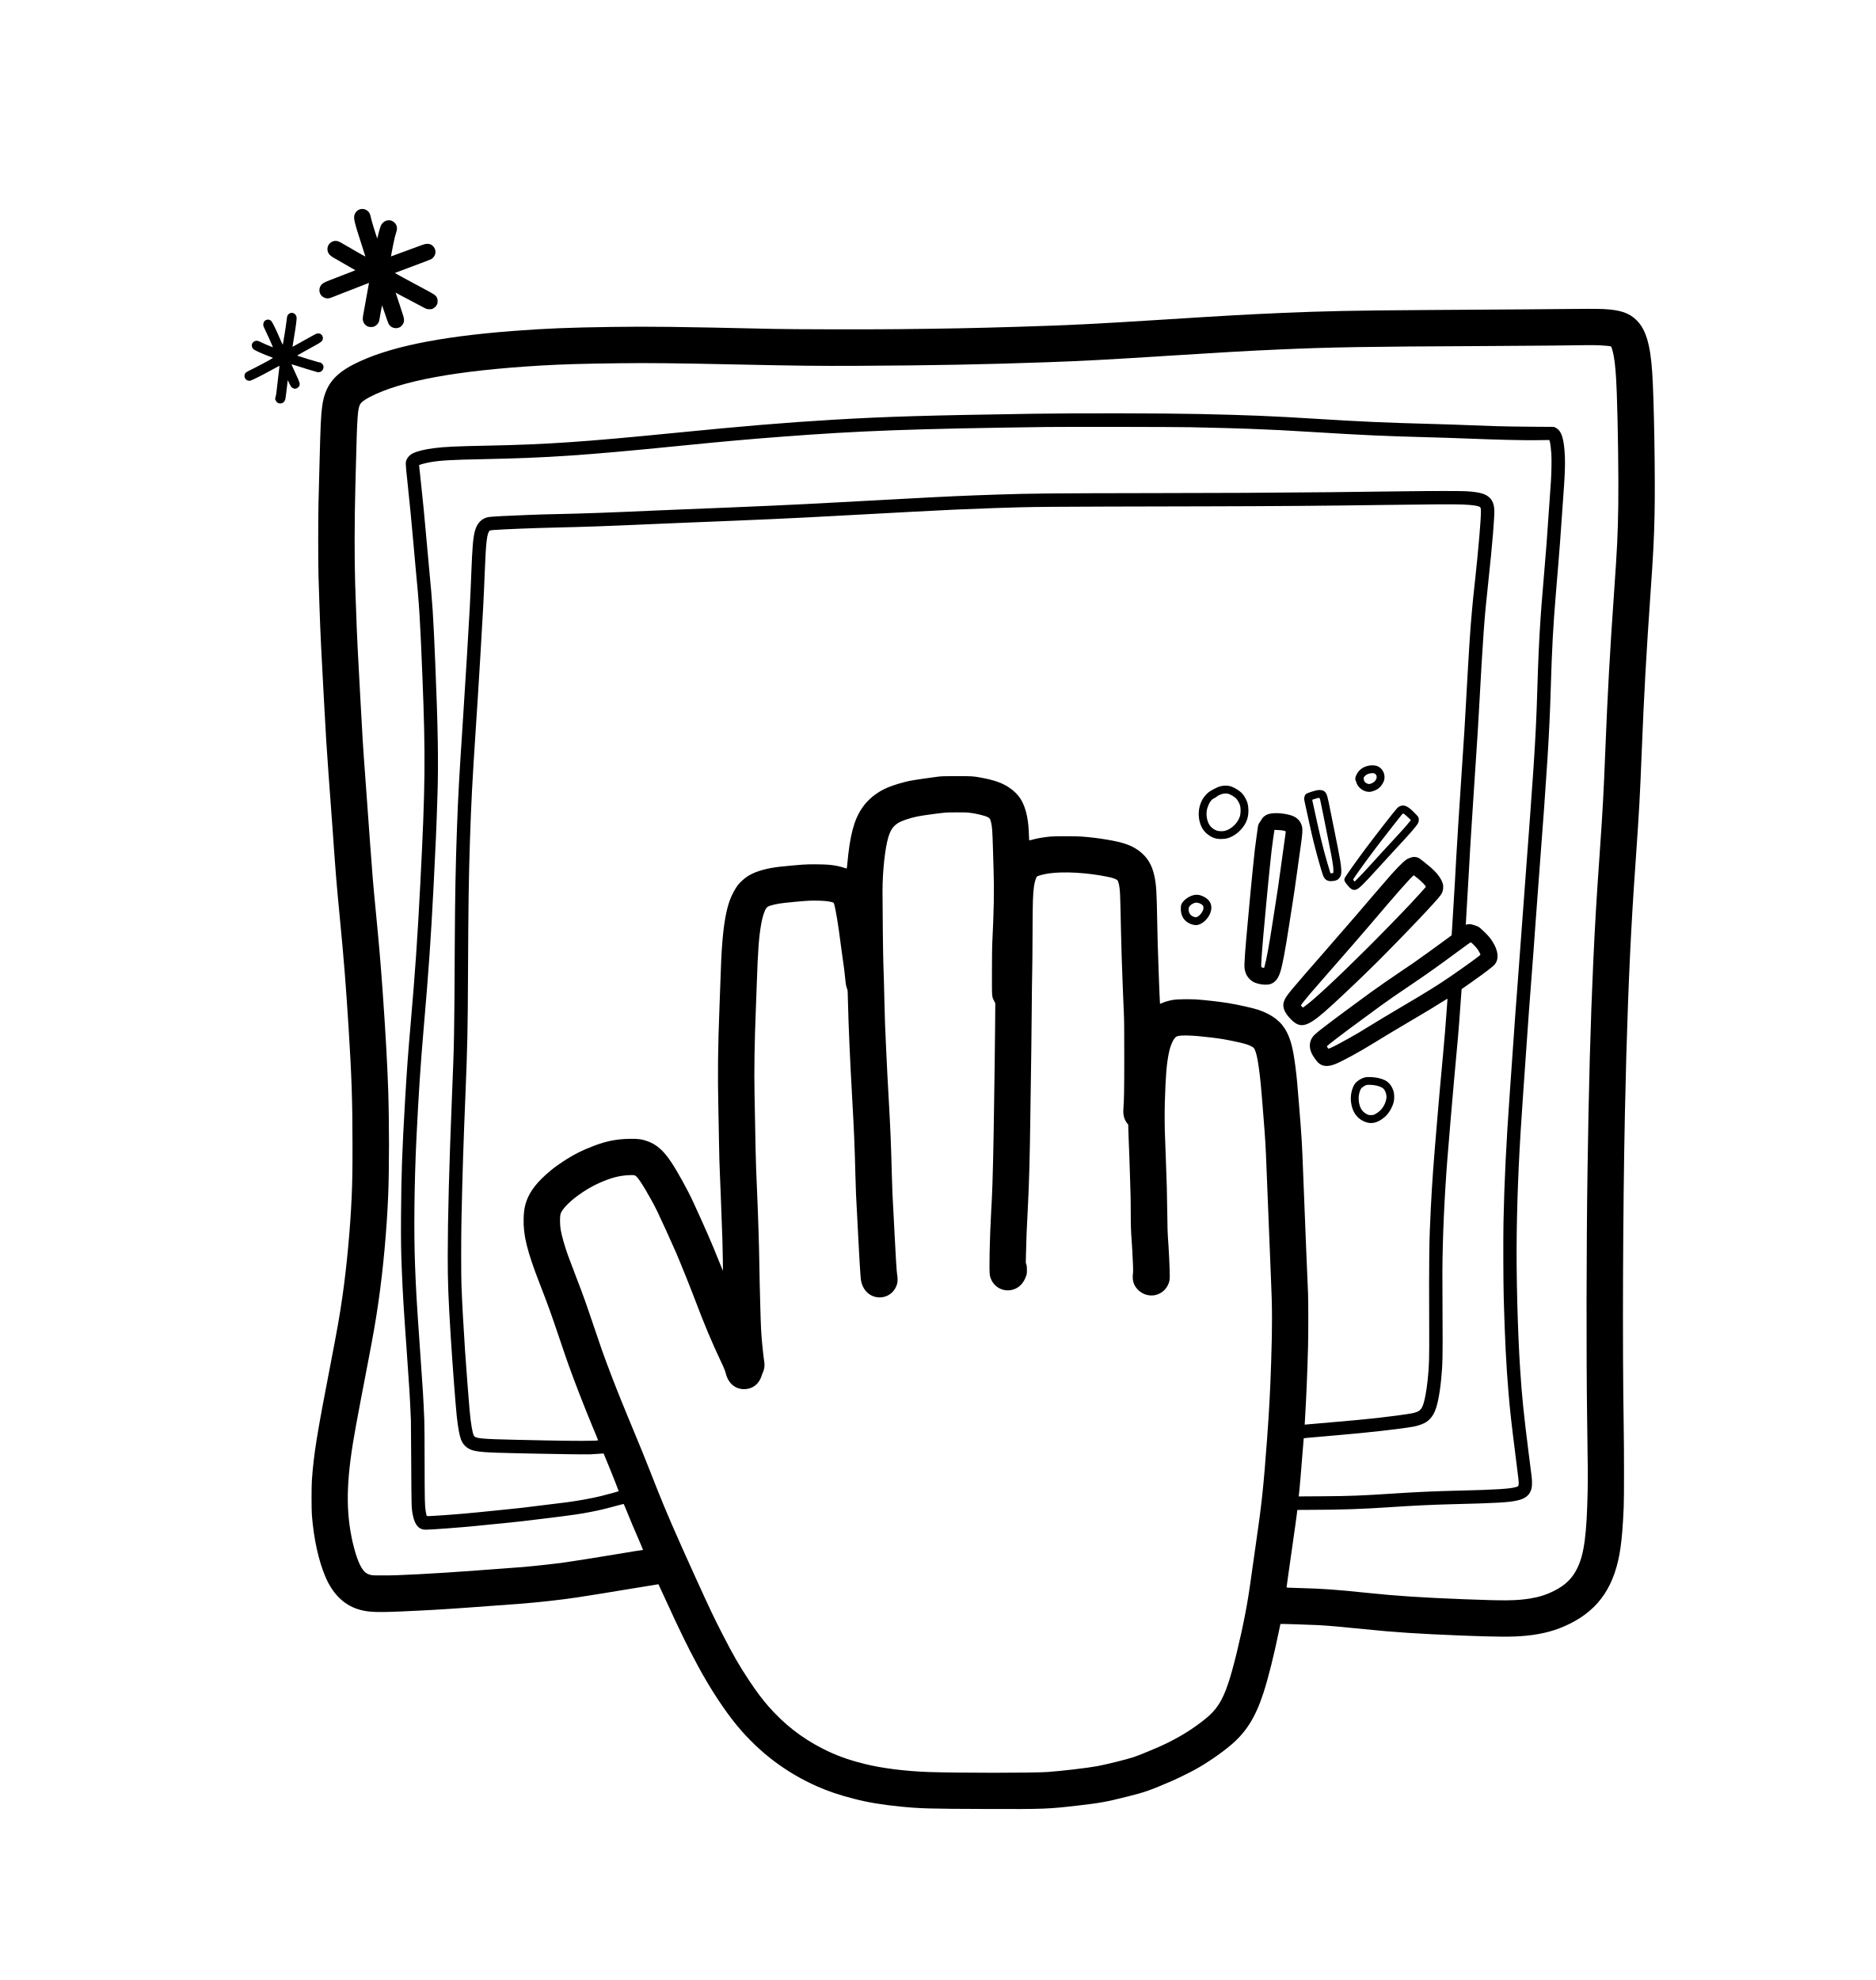
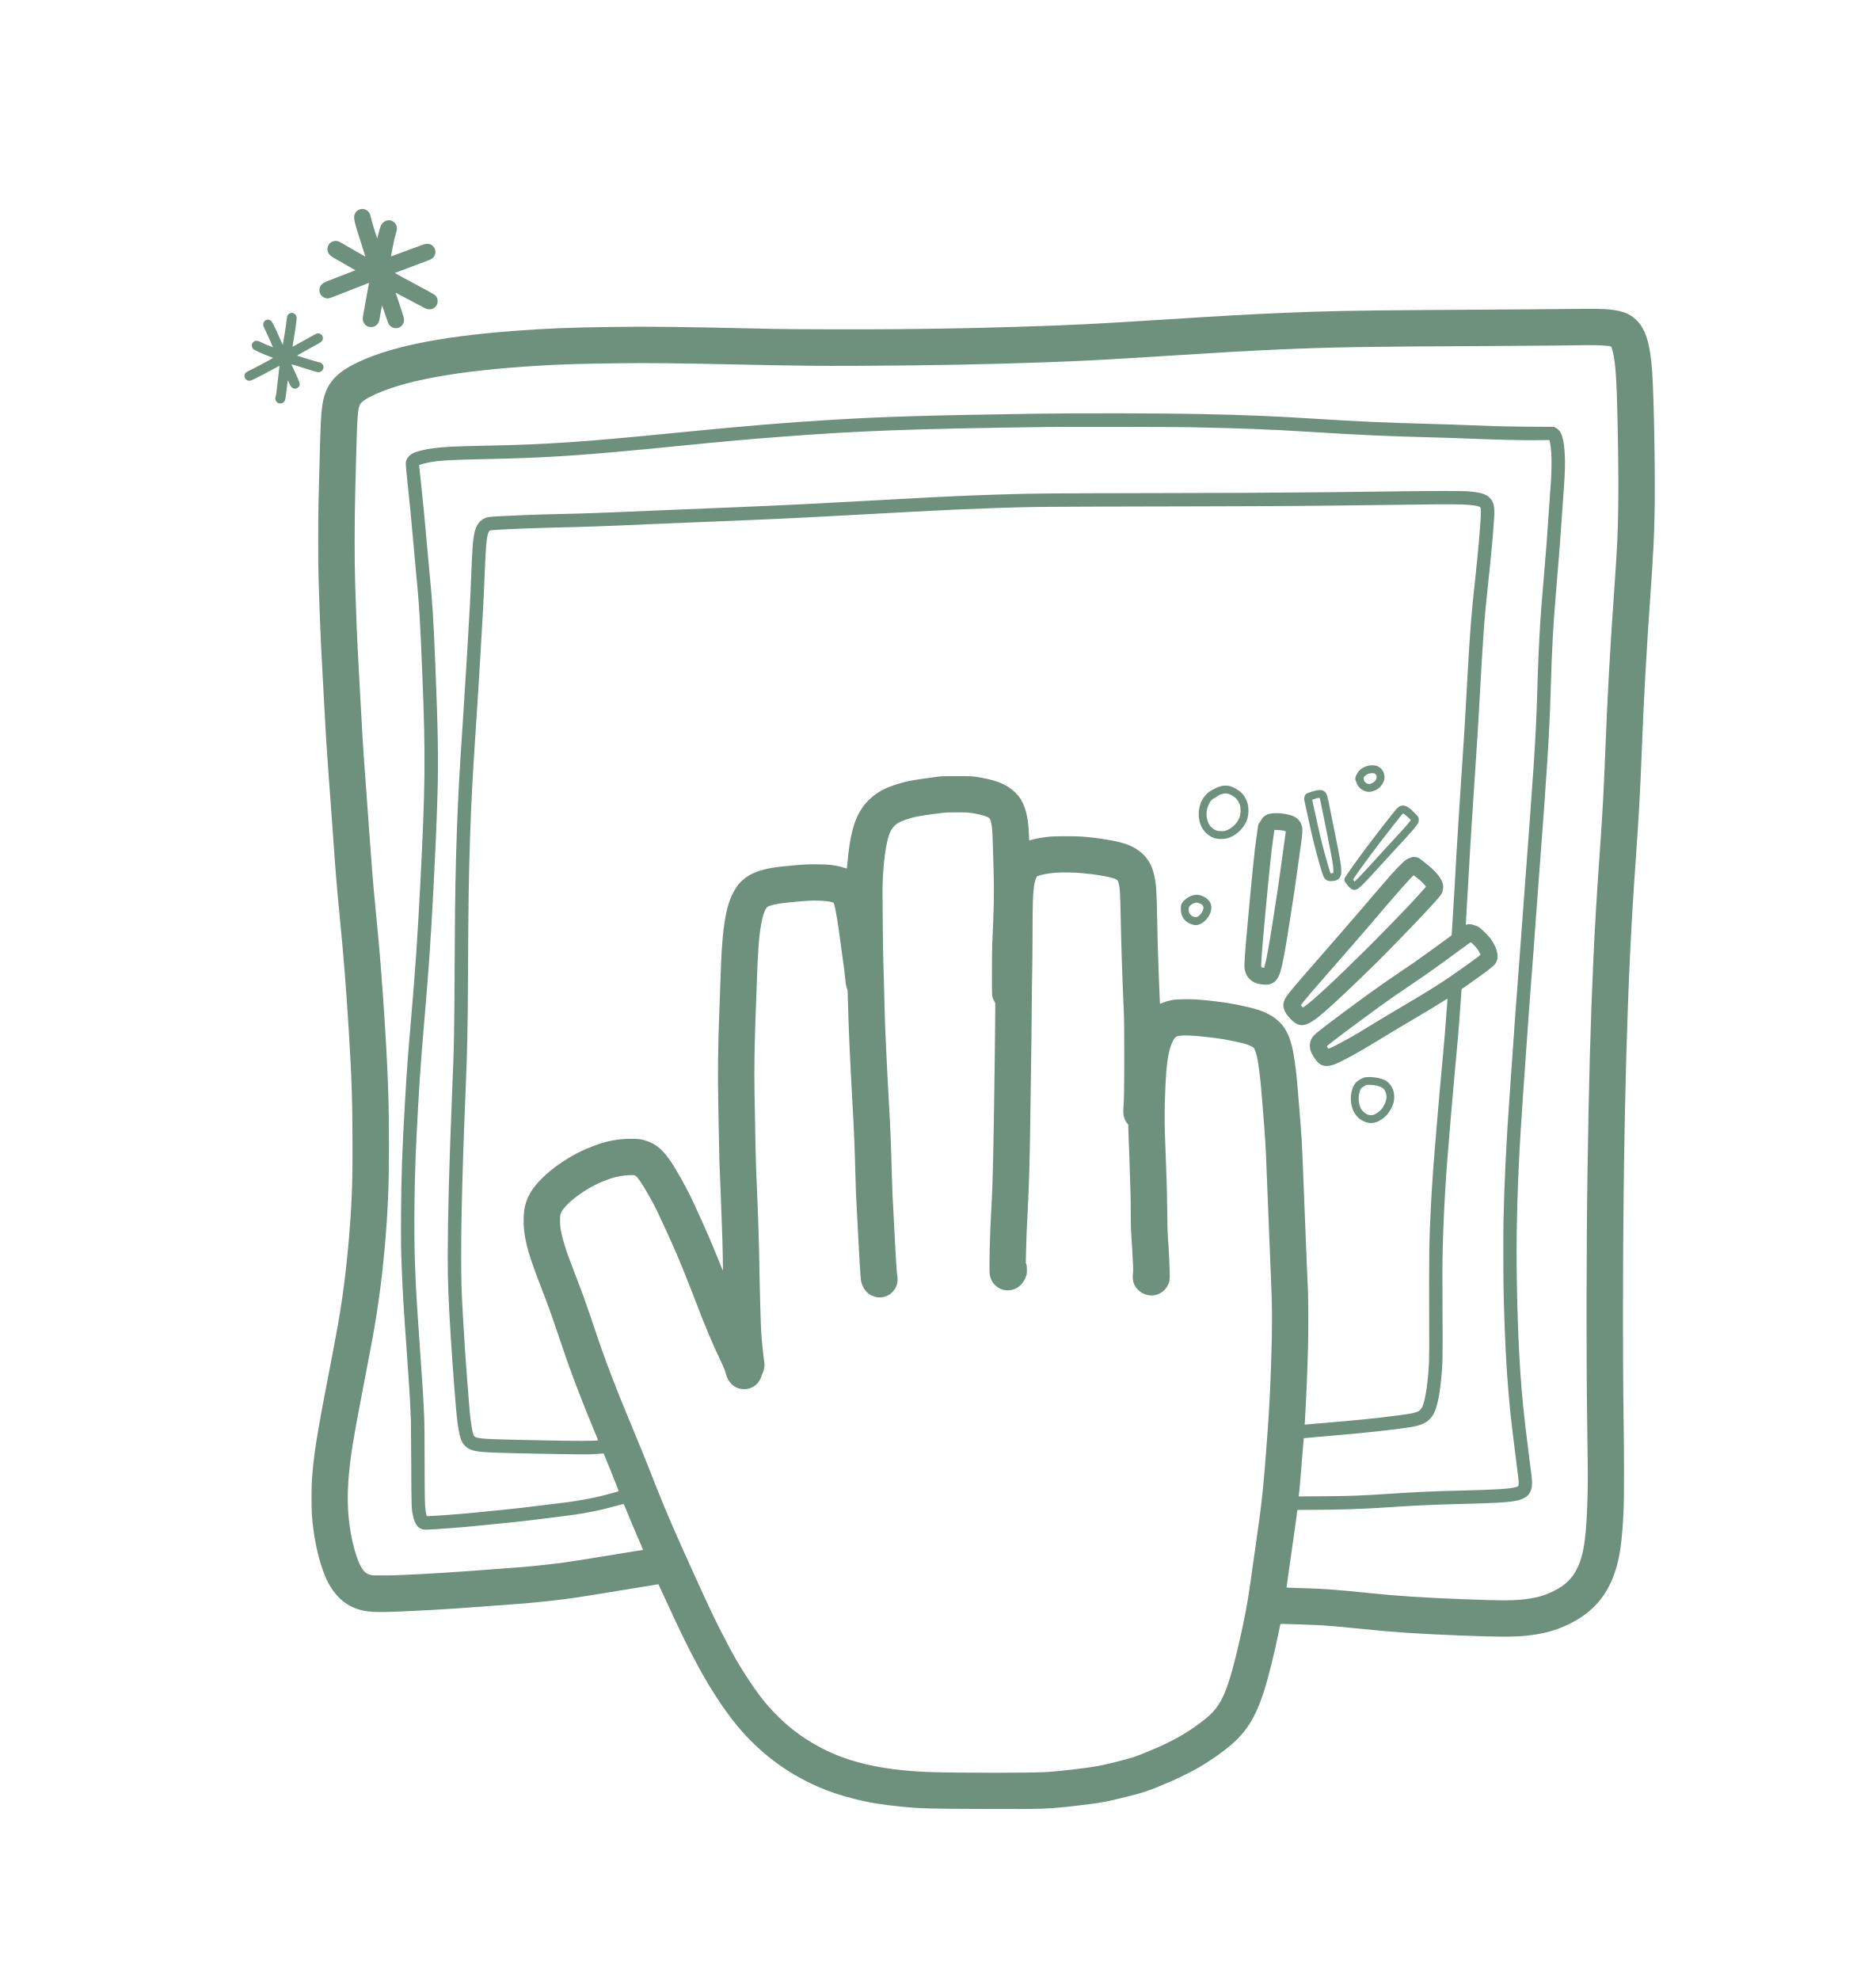
<svg xmlns="http://www.w3.org/2000/svg" version="1.0" width="7647pt" height="8073pt" viewBox="0 0 7647 8073" preserveAspectRatio="xMidYMid meet">
-   <g transform="translate(0,8073) scale(0.1,-0.1)" fill="#000000" stroke="none">
+   <g transform="translate(0,8073) scale(0.1,-0.1)" fill="#6e917d" stroke="none">
    <path d="M14670 72193 c-143 -50 -230 -178 -230 -338 0 -79 40 -252 118 -510 38 -127 324 -1023 337 -1058 4 -9 5 -17 2 -17 -8 0 -290 159 -452 255 -77 45 -210 122 -295 170 -85 48 -191 109 -235 135 -149 90 -257 101 -382 40 -175 -86 -235 -310 -128 -480 44 -70 119 -126 315 -235 58 -32 186 -106 285 -164 99 -58 249 -144 333 -192 l154 -87 -259 -102 c-142 -57 -391 -153 -554 -215 -403 -153 -479 -188 -542 -245 -179 -164 -140 -447 76 -550 114 -55 196 -49 371 25 55 24 222 89 369 145 147 56 453 175 680 265 226 91 412 163 414 161 2 -2 -39 -230 -207 -1145 -55 -300 -57 -321 -35 -404 18 -70 49 -120 104 -170 67 -60 122 -80 221 -81 73 0 93 4 142 27 104 51 179 150 197 260 32 193 107 597 111 597 3 0 60 -166 128 -369 129 -389 147 -428 226 -490 55 -44 135 -71 211 -71 131 0 238 68 297 188 30 61 33 74 32 152 -2 82 -8 105 -171 597 l-170 512 66 -36 c36 -20 80 -44 96 -53 43 -26 892 -473 1010 -533 95 -48 105 -51 192 -55 81 -4 97 -2 146 21 74 34 137 94 172 164 25 50 29 70 30 143 0 73 -4 93 -28 142 -52 107 -84 127 -693 450 -442 234 -986 532 -1013 555 -2 1 -2 5 1 8 2 3 322 122 709 266 387 143 726 272 752 287 120 65 198 205 183 330 -15 129 -98 239 -214 282 -47 18 -72 21 -142 17 -82 -4 -112 -14 -770 -259 -377 -140 -686 -254 -687 -253 -2 1 10 69 27 151 16 82 45 232 65 334 42 217 83 383 126 512 27 80 30 103 26 164 -6 88 -36 154 -97 214 -180 181 -474 103 -571 -150 -30 -80 -83 -269 -110 -393 -12 -59 -23 -106 -25 -104 -6 5 -139 425 -189 592 -29 99 -63 225 -74 280 -28 128 -59 193 -122 249 -89 80 -220 107 -329 69z" />
    <path d="M63730 68130 c-418 -6 -1706 -16 -5515 -40 -3024 -20 -4169 -43 -5960 -120 -1425 -62 -2295 -111 -4795 -270 -2881 -183 -3824 -230 -5980 -295 -1819 -55 -2857 -75 -4890 -96 -1267 -13 -4231 -7 -4990 10 -4004 90 -5102 103 -6660 81 -1764 -25 -2680 -62 -4025 -165 -3059 -234 -5151 -672 -6490 -1359 -814 -417 -1169 -884 -1284 -1691 -54 -377 -71 -728 -116 -2520 -13 -533 -30 -1181 -37 -1440 -16 -624 -16 -2455 0 -2980 55 -1807 81 -2441 152 -3745 22 -399 56 -1029 75 -1400 62 -1195 116 -2058 185 -2970 63 -830 121 -1616 160 -2175 129 -1846 162 -2250 305 -3725 155 -1593 242 -2691 350 -4405 125 -1986 159 -3007 159 -4775 1 -1118 -5 -1441 -34 -2130 -55 -1261 -199 -2818 -376 -4050 -108 -760 -208 -1324 -474 -2700 -577 -2979 -694 -3709 -772 -4795 -18 -243 -18 -1203 0 -1420 79 -983 271 -1855 554 -2520 286 -673 735 -1124 1303 -1309 391 -127 707 -145 1750 -101 1008 43 1744 86 2705 155 691 50 1769 129 2115 155 782 60 1769 169 2395 265 548 84 1363 215 1955 315 341 57 728 120 860 140 132 20 296 47 365 60 68 14 128 21 132 17 5 -5 143 -303 307 -663 543 -1191 873 -1867 1299 -2659 491 -914 1098 -1839 1609 -2452 903 -1083 1980 -1899 3253 -2463 450 -200 912 -355 1515 -510 553 -143 1141 -241 1885 -314 805 -80 1182 -91 3451 -98 2445 -8 2564 -3 3847 147 870 102 1094 143 1947 357 732 183 921 249 1845 648 182 78 714 340 915 450 473 260 1025 636 1440 981 647 537 1035 1156 1364 2174 189 586 436 1574 626 2509 30 151 57 276 59 278 7 7 1201 -30 1536 -47 393 -21 1040 -78 1883 -165 1200 -125 2225 -192 3947 -260 1508 -59 2109 -61 2640 -9 704 68 1252 219 1810 498 1198 598 1840 1570 2054 3111 59 427 95 878 128 1640 17 370 16 2282 0 3265 -55 3300 -34 8763 48 12760 68 3281 168 5974 310 8355 39 651 66 1061 145 2190 128 1840 158 2388 230 4190 93 2338 186 4008 360 6500 114 1628 143 2197 165 3205 32 1488 -21 4704 -96 5800 -77 1135 -258 1744 -629 2115 -307 308 -665 429 -1370 465 -211 10 -899 10 -1645 0z m1510 -1480 c215 -10 428 -31 451 -46 25 -15 74 -182 113 -384 60 -308 97 -755 126 -1540 46 -1232 76 -3478 60 -4540 -18 -1220 -42 -1707 -170 -3540 -169 -2407 -267 -4171 -355 -6395 -74 -1860 -107 -2471 -230 -4225 -136 -1940 -195 -2939 -265 -4470 -113 -2482 -184 -5091 -235 -8570 -45 -3056 -51 -7563 -15 -10005 29 -1993 33 -2492 21 -3015 -38 -1769 -142 -2547 -416 -3117 -204 -425 -488 -704 -955 -938 -316 -158 -605 -250 -971 -310 -563 -90 -1024 -96 -2699 -30 -1741 68 -2718 132 -3900 255 -1362 141 -1835 175 -2775 200 -231 6 -452 13 -492 16 -72 6 -72 6 -67 32 2 15 36 257 74 537 39 281 104 742 146 1025 114 779 214 1514 214 1570 0 7 191 10 593 10 1138 1 2061 32 3142 105 968 66 1788 105 2610 125 1783 43 2301 73 2643 155 329 79 494 220 563 480 27 101 29 310 5 500 -9 72 -68 537 -131 1035 -190 1502 -263 2216 -335 3310 -106 1612 -165 3963 -141 5575 28 1861 101 3427 266 5740 35 495 89 1265 120 1710 83 1221 113 1627 300 4065 8 107 44 607 80 1110 36 503 101 1383 145 1955 331 4331 422 5791 475 7565 51 1729 98 2586 220 4045 151 1796 174 2104 325 4300 35 516 45 888 32 1186 -33 726 -137 1042 -381 1162 l-66 32 -935 6 c-514 4 -1153 14 -1420 23 -619 20 -1007 34 -1140 41 -202 10 -939 35 -1495 50 -1905 51 -2844 93 -4720 210 -1780 111 -2723 150 -4760 195 -1475 32 -4942 38 -6720 11 -4425 -68 -6017 -116 -8220 -246 -1936 -116 -3622 -256 -6485 -540 -3687 -366 -5182 -467 -7595 -515 -1294 -26 -1742 -47 -2170 -101 -389 -49 -718 -131 -890 -222 -91 -49 -179 -136 -220 -221 -66 -135 -66 -132 14 -881 100 -937 172 -1672 236 -2411 30 -353 75 -853 100 -1110 155 -1612 183 -2056 280 -4464 131 -3264 119 -4476 -85 -8435 -117 -2261 -207 -3574 -390 -5680 -116 -1331 -157 -1897 -230 -3135 -124 -2129 -156 -3053 -167 -4750 -6 -1003 0 -1414 32 -2200 41 -996 69 -1467 200 -3300 100 -1399 133 -1935 155 -2480 5 -146 13 -303 16 -350 3 -47 9 -836 13 -1755 9 -1812 10 -1829 66 -2111 82 -408 247 -594 528 -594 216 0 1507 97 2062 155 316 34 824 84 1400 140 311 30 495 52 1500 175 1059 131 1333 170 1795 261 369 73 591 126 1115 270 99 27 185 49 191 49 7 0 33 -52 58 -115 167 -418 433 -1049 655 -1555 44 -102 81 -191 81 -197 0 -7 -10 -13 -22 -13 -37 0 -484 -71 -1058 -169 -599 -101 -1755 -285 -2075 -330 -400 -57 -1201 -146 -1715 -191 -129 -11 -516 -40 -860 -65 -344 -25 -832 -61 -1085 -80 -835 -63 -1701 -118 -2325 -150 -847 -42 -1043 -49 -1445 -49 -385 -1 -438 1 -510 18 -183 42 -282 124 -402 331 -136 235 -286 705 -388 1216 -248 1252 -200 2482 181 4544 116 631 291 1554 454 2395 253 1307 354 1890 465 2665 194 1357 337 2927 395 4340 43 1056 43 2978 0 4280 -35 1050 -110 2385 -225 4004 -88 1224 -140 1841 -289 3371 -97 987 -148 1605 -221 2640 -81 1149 -154 2152 -200 2755 -83 1092 -130 1841 -205 3280 -22 424 -54 1011 -70 1305 -59 1064 -91 1820 -136 3250 -32 1010 -30 2607 6 3960 6 201 19 718 30 1150 42 1676 67 2039 153 2222 46 100 171 199 407 322 1263 658 3541 1077 6960 1281 880 52 1763 78 3264 95 1174 14 2246 2 4701 -50 2549 -54 3401 -64 4930 -56 3098 16 5214 56 7740 146 1515 54 2412 102 4970 265 2284 145 3212 198 4500 255 2157 95 3502 118 8310 140 1155 5 2438 15 2850 20 1469 21 1658 22 1935 10z m-16700 -3339 c1485 -34 1751 -41 2435 -66 900 -33 1453 -61 2645 -135 1969 -122 2864 -162 4675 -210 521 -14 919 -27 1520 -50 1381 -54 2242 -74 2862 -67 l503 6 15 -52 c24 -81 53 -306 66 -507 14 -224 6 -775 -16 -1105 -42 -626 -158 -2288 -180 -2570 -29 -370 -54 -677 -130 -1585 -76 -909 -92 -1111 -115 -1455 -57 -856 -98 -1752 -130 -2860 -32 -1109 -74 -1986 -155 -3205 -60 -897 -200 -2825 -325 -4460 -44 -575 -104 -1394 -135 -1820 -67 -945 -96 -1326 -185 -2490 -83 -1076 -131 -1736 -205 -2820 -30 -443 -82 -1181 -115 -1640 -153 -2153 -224 -3597 -261 -5315 -13 -603 -7 -2491 10 -3095 49 -1733 100 -2741 197 -3885 61 -731 114 -1201 279 -2505 138 -1085 139 -1093 133 -1194 -6 -92 -9 -96 -108 -127 -235 -73 -825 -110 -2270 -144 -1050 -25 -1772 -57 -2800 -125 -1229 -81 -1743 -101 -2864 -107 l-928 -6 6 39 c18 117 108 1155 161 1863 19 255 37 466 39 468 2 2 48 8 102 14 355 33 932 84 1239 109 1170 96 2586 255 3120 350 212 37 427 116 552 201 122 84 228 208 303 359 125 249 226 733 289 1385 59 599 65 906 55 2530 -5 754 -8 1584 -6 1845 8 1385 79 2988 202 4580 58 739 217 2611 275 3240 161 1719 186 2021 249 2915 25 352 48 673 52 713 l6 72 61 44 c34 23 148 103 252 176 649 456 979 707 1048 800 172 228 131 561 -114 940 -86 133 -174 235 -346 399 -173 164 -213 194 -308 222 -38 12 -101 32 -138 45 -80 28 -188 32 -244 9 -20 -8 -38 -13 -40 -11 -2 2 12 255 31 562 40 633 64 1049 101 1734 39 719 61 1100 110 1840 25 371 58 893 75 1160 34 552 66 1025 115 1745 41 599 66 1004 100 1620 181 3280 216 3757 390 5365 157 1448 257 2656 240 2900 -16 228 -71 369 -189 485 -166 163 -408 231 -956 266 -211 13 -1419 13 -2455 -1 -2698 -36 -3974 -49 -5325 -55 -657 -3 -1231 -8 -1275 -10 -44 -3 -1725 -7 -3735 -10 -4256 -7 -4911 -13 -6340 -60 -1286 -43 -2165 -82 -3570 -160 -443 -25 -1194 -65 -1670 -90 -476 -25 -1144 -61 -1485 -80 -1487 -83 -3242 -162 -5995 -270 -355 -14 -892 -36 -1195 -50 -1889 -85 -2934 -123 -3990 -145 -264 -5 -547 -12 -630 -15 -82 -3 -339 -12 -570 -20 -786 -28 -1497 -66 -1621 -85 -282 -45 -483 -247 -569 -572 -73 -280 -104 -639 -145 -1693 -43 -1102 -65 -1534 -185 -3505 -95 -1556 -110 -1794 -175 -2780 -136 -2055 -176 -2774 -225 -4120 -56 -1520 -79 -2753 -90 -4705 -20 -3882 -22 -3989 -115 -6255 -115 -2815 -171 -4945 -172 -6505 0 -1087 22 -1667 122 -3280 72 -1140 197 -2798 246 -3250 47 -441 109 -780 171 -945 75 -202 221 -348 423 -424 226 -84 596 -113 1760 -136 278 -6 694 -14 925 -20 782 -18 1969 -33 2160 -27 105 4 270 14 368 23 98 9 179 15 181 13 4 -4 133 -319 283 -689 108 -265 333 -840 333 -849 0 -9 -449 -132 -730 -201 -358 -88 -906 -188 -1370 -250 -246 -32 -1454 -182 -1860 -229 -140 -17 -446 -49 -680 -71 -515 -49 -704 -68 -1140 -115 -653 -69 -2021 -168 -2041 -148 -15 15 -37 104 -53 218 -34 231 -38 419 -41 1930 -1 918 -6 1607 -13 1775 -38 907 -52 1140 -187 3047 -126 1795 -149 2186 -190 3238 -54 1403 -31 3410 60 5270 87 1763 167 2969 295 4445 199 2296 284 3510 400 5745 87 1685 120 2454 160 3750 42 1344 18 2740 -90 5335 -84 2010 -112 2435 -250 3865 -27 281 -75 801 -105 1155 -76 886 -147 1608 -255 2604 -28 253 -50 463 -50 467 0 21 268 93 475 128 426 71 851 94 2185 121 2583 52 4094 154 7950 540 1790 179 2804 270 4175 374 3198 244 5320 322 10785 396 813 11 5317 4 5880 -9z m11095 -3151 c363 -16 568 -41 675 -83 70 -28 79 -51 79 -209 2 -313 -98 -1488 -229 -2708 -95 -879 -96 -882 -129 -1250 -79 -852 -125 -1562 -261 -4020 -45 -811 -65 -1140 -120 -1945 -27 -401 -70 -1052 -95 -1445 -25 -393 -65 -1019 -90 -1390 -25 -371 -61 -961 -80 -1310 -19 -349 -46 -840 -60 -1090 -23 -412 -42 -725 -108 -1775 l-22 -339 -235 -174 c-328 -243 -1123 -816 -1315 -948 -88 -61 -295 -201 -460 -311 -412 -276 -1079 -739 -1315 -913 -256 -188 -670 -493 -945 -694 -347 -254 -934 -697 -1115 -841 -91 -73 -195 -164 -232 -203 -184 -196 -217 -467 -87 -738 43 -92 177 -285 247 -357 162 -166 380 -194 675 -86 286 105 1045 519 1692 923 307 191 885 538 1567 939 622 366 722 427 1078 652 144 91 266 165 270 165 4 0 6 -19 4 -42 -2 -24 -18 -236 -35 -473 -38 -543 -86 -1121 -149 -1810 -115 -1237 -153 -1667 -229 -2565 -169 -1996 -204 -2480 -266 -3665 -67 -1299 -76 -1979 -65 -4840 5 -1314 -2 -1570 -61 -2135 -51 -499 -134 -920 -218 -1105 -33 -73 -96 -146 -156 -181 -60 -34 -172 -71 -289 -93 -189 -37 -956 -138 -1396 -186 -594 -63 -1136 -115 -1625 -155 -203 -16 -586 -50 -850 -74 -264 -24 -481 -43 -482 -42 -2 1 6 142 17 312 47 752 94 1857 120 2874 13 489 13 1820 0 2165 -6 149 -21 518 -35 820 -14 303 -34 784 -45 1070 -11 286 -34 849 -50 1250 -17 402 -46 1140 -65 1640 -55 1435 -56 1447 -171 2885 -70 881 -98 1176 -144 1540 -97 754 -185 1112 -360 1455 -210 413 -578 701 -1145 898 -203 70 -828 211 -1225 276 -367 60 -1002 132 -1341 152 -266 15 -760 7 -899 -15 -180 -29 -360 -80 -494 -140 -33 -14 -61 -24 -64 -21 -3 2 -11 170 -18 372 -7 203 -18 467 -24 588 -9 197 -19 479 -50 1460 -5 165 -14 568 -20 895 -22 1256 -38 1525 -116 1892 -99 468 -302 794 -649 1043 -306 219 -632 331 -1275 439 -367 62 -669 98 -1050 128 -228 17 -1080 17 -1260 0 -299 -29 -556 -74 -762 -132 -57 -16 -105 -26 -108 -23 -3 2 -6 48 -8 101 -9 371 -34 643 -78 862 -115 582 -329 922 -754 1203 -273 180 -604 295 -1130 391 -322 59 -359 61 -980 61 -487 0 -600 -3 -740 -18 -229 -25 -1019 -141 -1170 -172 -286 -58 -649 -167 -893 -266 -450 -185 -830 -490 -1078 -866 -322 -488 -483 -1109 -587 -2253 -15 -160 -21 -194 -33 -191 -7 2 -62 19 -120 37 -332 102 -612 134 -1189 134 -379 0 -517 -10 -1370 -95 -557 -56 -1027 -190 -1330 -378 -140 -87 -314 -241 -411 -362 -112 -140 -256 -408 -334 -619 -153 -414 -253 -985 -314 -1781 -33 -421 -48 -753 -76 -1600 -9 -253 -24 -685 -35 -960 -66 -1692 -77 -2723 -46 -4180 9 -407 20 -1026 26 -1375 10 -631 17 -850 45 -1510 8 -190 19 -455 25 -590 15 -351 58 -1531 69 -1890 13 -382 25 -1237 19 -1230 -3 3 -64 152 -136 331 -334 832 -563 1358 -1074 2469 -226 492 -640 1242 -899 1630 -315 471 -589 713 -956 846 -240 87 -395 108 -738 101 -529 -10 -931 -88 -1440 -279 -494 -186 -857 -370 -1275 -647 -303 -201 -447 -311 -685 -522 -473 -419 -748 -821 -855 -1249 -42 -164 -60 -315 -67 -551 -20 -683 139 -1327 657 -2664 353 -910 428 -1116 810 -2245 255 -753 281 -829 380 -1105 218 -611 643 -1705 938 -2415 49 -118 126 -304 172 -413 45 -109 80 -201 77 -203 -27 -27 -962 -29 -2137 -4 -256 6 -784 17 -1175 25 -1458 31 -1693 54 -1754 173 -57 111 -122 498 -170 1012 -30 314 -145 1822 -186 2430 -69 1039 -120 1957 -147 2680 -16 416 -16 1944 0 2680 42 1943 77 3038 162 5105 80 1944 94 2606 105 4960 13 2799 28 3835 80 5440 49 1490 97 2413 235 4490 66 991 87 1328 190 3020 107 1771 135 2307 180 3450 46 1180 91 1545 201 1627 19 15 53 21 150 28 410 31 1741 83 2509 100 1181 25 2157 60 4050 145 305 14 899 39 1320 55 2909 115 4418 183 5975 270 391 22 1059 58 1485 80 426 22 1178 63 1670 90 1328 73 2214 113 3440 155 1650 55 1660 55 8575 70 2792 6 4925 22 7230 56 1786 26 2935 33 3260 19z m-20163 -12560 c304 -29 715 -128 831 -200 63 -40 81 -73 111 -199 44 -187 55 -337 76 -1051 5 -195 17 -593 26 -885 28 -885 14 -1623 -56 -3060 -5 -104 -10 -604 -10 -1110 -2 -1050 -6 -990 88 -1175 l48 -95 -7 -925 c-4 -509 -13 -1204 -18 -1545 -6 -341 -16 -993 -21 -1450 -23 -1798 -61 -3456 -95 -4075 -3 -58 -14 -265 -25 -460 -63 -1142 -91 -2451 -56 -2633 81 -423 473 -689 887 -602 279 59 483 254 591 565 31 91 33 101 33 250 0 134 -3 165 -23 227 l-22 72 9 408 c17 669 28 959 66 1658 61 1151 89 2165 115 4215 10 834 26 1897 35 2430 3 173 10 864 16 1535 5 671 14 1391 20 1600 6 209 12 911 14 1560 4 1297 14 1620 61 1949 24 167 83 355 122 389 39 33 286 97 487 126 607 86 1561 32 2375 -135 246 -50 376 -97 424 -154 15 -19 31 -61 44 -117 57 -244 62 -353 92 -1868 12 -589 43 -1591 65 -2105 8 -190 19 -475 25 -635 6 -159 18 -459 28 -665 14 -318 17 -592 17 -1810 -1 -1393 -6 -1717 -35 -2115 -19 -248 33 -437 165 -600 l32 -40 7 -265 c3 -146 11 -350 16 -455 10 -200 33 -840 50 -1430 6 -192 15 -484 20 -648 6 -163 10 -516 10 -785 0 -500 9 -788 35 -1112 16 -203 38 -598 56 -1015 9 -214 9 -286 -1 -350 -7 -48 -11 -127 -8 -191 8 -179 69 -326 192 -460 228 -250 584 -325 880 -185 159 75 278 191 356 345 63 127 82 214 81 391 0 284 -45 1205 -77 1585 -11 129 -18 407 -24 920 -4 404 -13 888 -19 1075 -7 187 -23 678 -37 1090 -13 413 -29 831 -34 930 -18 325 -23 1061 -11 1455 35 1117 70 1556 162 2015 69 348 209 641 327 688 161 64 643 48 1428 -48 405 -50 531 -71 1022 -176 344 -73 500 -124 636 -206 53 -32 62 -44 92 -108 65 -141 110 -339 163 -715 65 -463 87 -690 186 -1935 82 -1032 98 -1296 130 -2160 39 -1026 158 -3974 180 -4465 57 -1247 59 -1986 10 -3475 -39 -1183 -79 -1939 -165 -3110 -146 -1972 -219 -2661 -449 -4235 -49 -338 -120 -831 -156 -1095 -125 -911 -179 -1249 -285 -1805 -201 -1048 -492 -2242 -695 -2845 -240 -715 -477 -1083 -935 -1451 -530 -426 -1083 -766 -1750 -1075 -328 -151 -969 -415 -1175 -482 -285 -94 -1104 -297 -1471 -366 -394 -74 -1539 -208 -2049 -241 -639 -41 -3620 -41 -4840 0 -943 32 -1933 158 -2634 336 -690 176 -1156 347 -1696 623 -852 436 -1555 986 -2202 1721 -253 290 -493 610 -788 1055 -412 622 -638 1014 -1082 1880 -352 685 -520 1039 -1098 2310 -829 1824 -1199 2677 -1602 3695 -121 306 -147 373 -268 680 -209 534 -326 822 -923 2260 -313 757 -583 1440 -843 2139 -135 361 -208 569 -454 1296 -422 1244 -471 1382 -751 2110 -270 704 -293 766 -356 940 -146 412 -260 808 -303 1060 -35 204 -39 516 -8 644 39 165 325 473 684 738 299 222 622 411 924 543 481 209 803 290 1215 307 188 7 217 0 290 -75 144 -148 547 -825 825 -1387 118 -239 613 -1325 772 -1694 200 -467 588 -1431 788 -1961 357 -946 679 -1715 1032 -2458 144 -305 176 -383 217 -537 103 -384 382 -615 741 -615 293 0 541 158 665 425 21 44 43 102 49 129 7 26 25 75 41 107 61 120 90 289 70 414 -25 163 -51 379 -79 660 -51 517 -64 747 -86 1595 -8 316 -19 735 -25 930 -5 195 -12 558 -15 805 -10 753 -46 1902 -100 3165 -8 195 -22 513 -30 705 -8 193 -19 595 -25 895 -5 300 -14 784 -20 1075 -5 292 -15 784 -21 1095 -20 981 -2 2153 56 3570 8 195 24 627 35 960 45 1340 85 1895 176 2412 64 368 166 653 256 718 87 63 399 137 718 169 741 76 940 91 1195 91 350 0 595 -23 735 -67 53 -17 56 -20 72 -68 60 -182 178 -894 262 -1575 25 -201 65 -498 90 -660 50 -327 75 -531 106 -846 20 -208 39 -304 79 -396 18 -42 20 -85 30 -539 22 -962 80 -2286 171 -3894 75 -1324 101 -1935 130 -3095 17 -675 28 -930 80 -1850 11 -190 26 -493 35 -675 30 -637 88 -1597 106 -1755 45 -389 283 -675 621 -744 231 -47 470 18 643 176 106 96 188 237 221 376 21 86 21 256 0 342 -19 84 -66 807 -106 1650 -11 234 -27 540 -35 680 -52 921 -60 1099 -80 1840 -33 1260 -53 1732 -130 3100 -45 798 -58 1052 -100 1950 -47 1015 -53 1165 -70 1930 -16 707 -29 1192 -45 1615 -11 282 -34 2346 -33 2905 2 806 103 1740 237 2183 91 298 192 446 394 578 133 87 481 206 784 268 229 47 1038 156 1218 164 176 8 758 6 852 -3z m20627 -5397 c59 -60 131 -143 160 -186 50 -75 111 -191 111 -212 0 -25 -571 -439 -1220 -886 -495 -341 -1003 -657 -2020 -1254 -422 -248 -1049 -625 -1340 -805 -353 -219 -433 -266 -795 -470 -319 -179 -627 -341 -748 -391 -87 -36 -82 -37 -123 38 -15 27 -16 34 -4 48 37 44 715 561 1240 945 124 90 362 265 530 389 168 124 361 266 430 316 262 192 688 486 1295 895 565 381 1024 707 1798 1278 381 282 549 402 565 402 7 0 62 -48 121 -107z" />
    <path d="M55833 49516 c-266 -51 -440 -185 -538 -416 -33 -77 -38 -161 -13 -200 9 -14 22 -45 28 -70 61 -234 345 -420 581 -381 90 15 210 61 285 110 125 80 245 252 273 389 48 233 -86 478 -301 552 -80 27 -218 34 -315 16z m234 -332 c45 -34 66 -70 71 -123 12 -130 -128 -270 -296 -297 -82 -13 -222 85 -222 155 0 16 -4 41 -10 56 -18 47 26 111 115 169 95 61 284 83 342 40z" />
    <path d="M49857 48689 c-99 -13 -205 -51 -346 -125 -178 -94 -220 -123 -318 -221 -285 -285 -388 -770 -252 -1186 71 -219 189 -374 377 -497 163 -107 309 -146 516 -137 165 6 256 29 401 101 177 89 329 218 452 383 165 223 230 434 220 716 -6 179 -35 295 -106 434 -97 186 -193 289 -377 399 -213 128 -352 160 -567 133z m234 -325 c65 -19 176 -79 257 -139 102 -74 197 -231 227 -371 21 -101 19 -271 -5 -372 -67 -279 -338 -555 -615 -627 -88 -22 -247 -20 -329 5 -79 25 -200 104 -256 168 -131 148 -195 405 -161 642 25 168 119 371 211 454 22 20 66 48 98 62 31 14 73 40 92 59 19 19 69 50 111 70 130 62 266 80 370 49z" />
    <path d="M53725 48513 c-97 -14 -393 -108 -452 -144 -18 -11 -41 -34 -51 -52 -21 -34 -42 -118 -42 -167 0 -16 36 -190 81 -387 44 -197 107 -482 139 -634 112 -524 243 -1048 390 -1564 157 -548 178 -605 257 -681 83 -81 201 -100 386 -63 121 25 206 104 245 228 31 102 22 302 -27 591 -46 269 -140 758 -232 1200 -33 157 -102 501 -154 766 -135 685 -154 754 -235 835 -69 69 -165 91 -305 72z m112 -408 c12 -49 70 -328 128 -620 57 -291 152 -764 210 -1050 145 -714 197 -1017 198 -1172 1 -66 -1 -124 -4 -127 -3 -4 -30 -7 -59 -9 l-54 -2 -22 65 c-33 94 -175 588 -246 850 -89 332 -189 749 -274 1145 -41 193 -104 477 -139 633 -36 156 -65 289 -65 296 0 8 44 26 108 44 202 58 190 61 219 -53z" />
    <path d="M57131 47874 c-71 -19 -104 -40 -172 -111 -87 -90 -844 -1061 -1258 -1613 -382 -510 -835 -1150 -866 -1224 -32 -75 -14 -128 80 -248 155 -196 242 -251 360 -226 133 28 270 164 1146 1128 167 184 396 434 509 555 603 647 831 910 898 1039 34 66 38 179 8 241 -11 22 -82 102 -158 177 -193 193 -292 262 -406 287 -65 14 -74 13 -141 -5z m156 -353 c26 -21 92 -81 147 -132 l98 -94 -38 -50 c-106 -140 -307 -366 -724 -815 -330 -355 -532 -575 -775 -845 -283 -314 -520 -567 -645 -690 l-112 -110 -29 35 c-15 19 -29 41 -29 49 0 36 604 873 1079 1491 275 359 878 1129 914 1168 17 17 39 32 48 32 9 0 39 -17 66 -39z" />
    <path d="M51905 47570 c-159 -15 -247 -44 -341 -116 -61 -46 -94 -84 -123 -142 -12 -24 -42 -69 -65 -100 -55 -73 -73 -119 -86 -229 -6 -48 -31 -227 -55 -398 -24 -170 -53 -389 -64 -485 -35 -302 -150 -1436 -191 -1895 -22 -242 -56 -609 -75 -815 -133 -1419 -172 -1959 -155 -2129 12 -110 48 -226 97 -311 57 -98 181 -218 273 -262 204 -100 535 -137 695 -77 187 69 304 213 391 482 88 272 203 882 359 1897 42 272 98 632 125 800 72 450 119 770 220 1505 49 363 113 815 140 1005 59 403 72 599 46 718 -44 206 -182 366 -385 445 -215 83 -561 129 -806 107z m420 -704 c113 -24 107 -19 100 -95 -4 -36 -31 -235 -61 -442 -29 -207 -88 -625 -129 -930 -101 -740 -143 -1027 -220 -1509 -36 -223 -90 -569 -120 -770 -133 -869 -257 -1548 -326 -1784 l-21 -68 -40 6 c-76 12 -78 16 -78 120 0 174 67 1022 135 1721 14 138 45 482 70 765 25 283 63 686 85 895 22 209 55 540 75 735 20 195 45 432 56 525 21 180 105 793 115 834 l5 24 142 -6 c78 -3 174 -12 212 -21z" />
    <path d="M57530 45764 c-36 -14 -76 -29 -90 -33 -114 -37 -313 -222 -702 -651 -117 -130 -1066 -1232 -1434 -1666 -149 -175 -709 -821 -1245 -1434 -1472 -1684 -1581 -1816 -1674 -2012 -121 -256 -35 -512 277 -819 361 -356 637 -291 1343 320 427 369 1383 1273 2163 2046 465 460 1594 1624 1987 2050 489 529 590 647 641 747 59 117 73 277 34 403 -69 222 -274 478 -575 720 -55 44 -149 121 -210 171 -60 50 -130 104 -154 119 -112 70 -244 84 -361 39z m259 -829 c142 -114 253 -220 319 -303 36 -46 40 -56 29 -71 -18 -27 -471 -524 -643 -706 -442 -469 -1291 -1339 -1786 -1830 -1223 -1216 -2191 -2113 -2522 -2338 l-60 -40 -38 43 c-21 23 -38 48 -38 54 0 13 228 298 386 483 60 70 374 432 699 803 324 371 774 887 1000 1145 225 259 523 602 660 764 1152 1357 1809 2101 1856 2101 4 0 66 -47 138 -105z" />
    <path d="M48657 44229 c-187 -46 -398 -202 -470 -348 -29 -59 -32 -76 -35 -173 -10 -292 108 -507 342 -625 82 -41 200 -73 272 -73 226 0 505 243 598 520 92 276 -7 507 -276 640 -158 78 -284 96 -431 59z m290 -344 c99 -49 128 -87 128 -170 0 -51 -7 -75 -38 -138 -46 -92 -126 -182 -197 -221 -65 -35 -113 -32 -205 13 -109 54 -165 151 -165 288 0 50 5 72 24 101 43 69 123 126 221 159 63 21 148 9 232 -32z" />
    <path d="M55675 36806 c-121 -29 -224 -81 -344 -176 -166 -131 -275 -495 -242 -808 41 -396 218 -670 523 -811 289 -135 559 -78 860 181 158 136 305 384 360 607 16 65 22 116 21 211 0 152 -21 241 -89 380 -64 130 -170 238 -294 298 -165 79 -355 120 -590 127 -103 4 -162 1 -205 -9z m330 -317 c189 -23 342 -80 413 -152 51 -52 89 -133 110 -236 14 -69 15 -91 4 -167 -21 -145 -95 -304 -199 -430 -57 -69 -178 -163 -263 -203 -69 -33 -82 -36 -165 -36 -83 0 -96 3 -169 37 -105 51 -199 144 -249 248 -108 226 -111 541 -7 755 24 51 40 68 102 111 70 48 109 68 153 77 40 9 182 7 270 -4z" />
    <path d="M11841 67965 c-54 -17 -106 -66 -126 -119 -8 -23 -21 -111 -30 -196 -16 -162 -143 -959 -155 -973 -4 -5 -56 106 -115 245 -160 375 -313 686 -357 724 -71 62 -163 70 -238 20 -55 -36 -84 -95 -84 -171 -1 -56 6 -74 111 -290 92 -191 163 -349 270 -602 l13 -33 -62 24 c-137 51 -289 117 -406 174 -134 67 -187 80 -250 62 -51 -13 -110 -63 -128 -107 -34 -80 -7 -187 58 -236 71 -53 382 -193 640 -288 81 -30 148 -57 148 -61 0 -15 -592 -336 -866 -469 -223 -109 -246 -124 -274 -180 -73 -142 51 -308 212 -283 56 9 533 249 902 454 159 88 291 159 293 157 1 -2 -4 -53 -12 -114 -8 -60 -37 -310 -65 -554 -28 -244 -54 -464 -56 -489 -3 -25 -14 -71 -25 -103 -10 -31 -19 -65 -19 -75 0 -68 64 -162 127 -189 18 -7 55 -13 83 -13 97 0 175 64 204 169 8 31 34 216 56 411 22 195 42 359 43 364 2 4 29 -48 61 -117 32 -68 71 -139 87 -156 35 -39 102 -71 149 -71 78 0 172 74 186 145 15 81 1 122 -169 490 -92 197 -164 361 -162 363 2 2 52 -12 112 -32 231 -76 910 -284 950 -291 150 -25 280 119 238 263 -24 79 -108 142 -191 142 -18 0 -775 232 -848 260 -17 6 -25 14 -20 19 12 11 473 269 734 411 226 122 280 166 300 241 23 85 -12 174 -87 220 -29 18 -52 24 -98 24 -54 0 -71 -6 -170 -59 -118 -64 -775 -429 -837 -466 -34 -20 -38 -20 -38 -5 0 10 29 189 64 399 71 415 111 729 101 789 -14 91 -72 157 -155 176 -54 12 -45 13 -99 -4z" />
  </g>
</svg>
